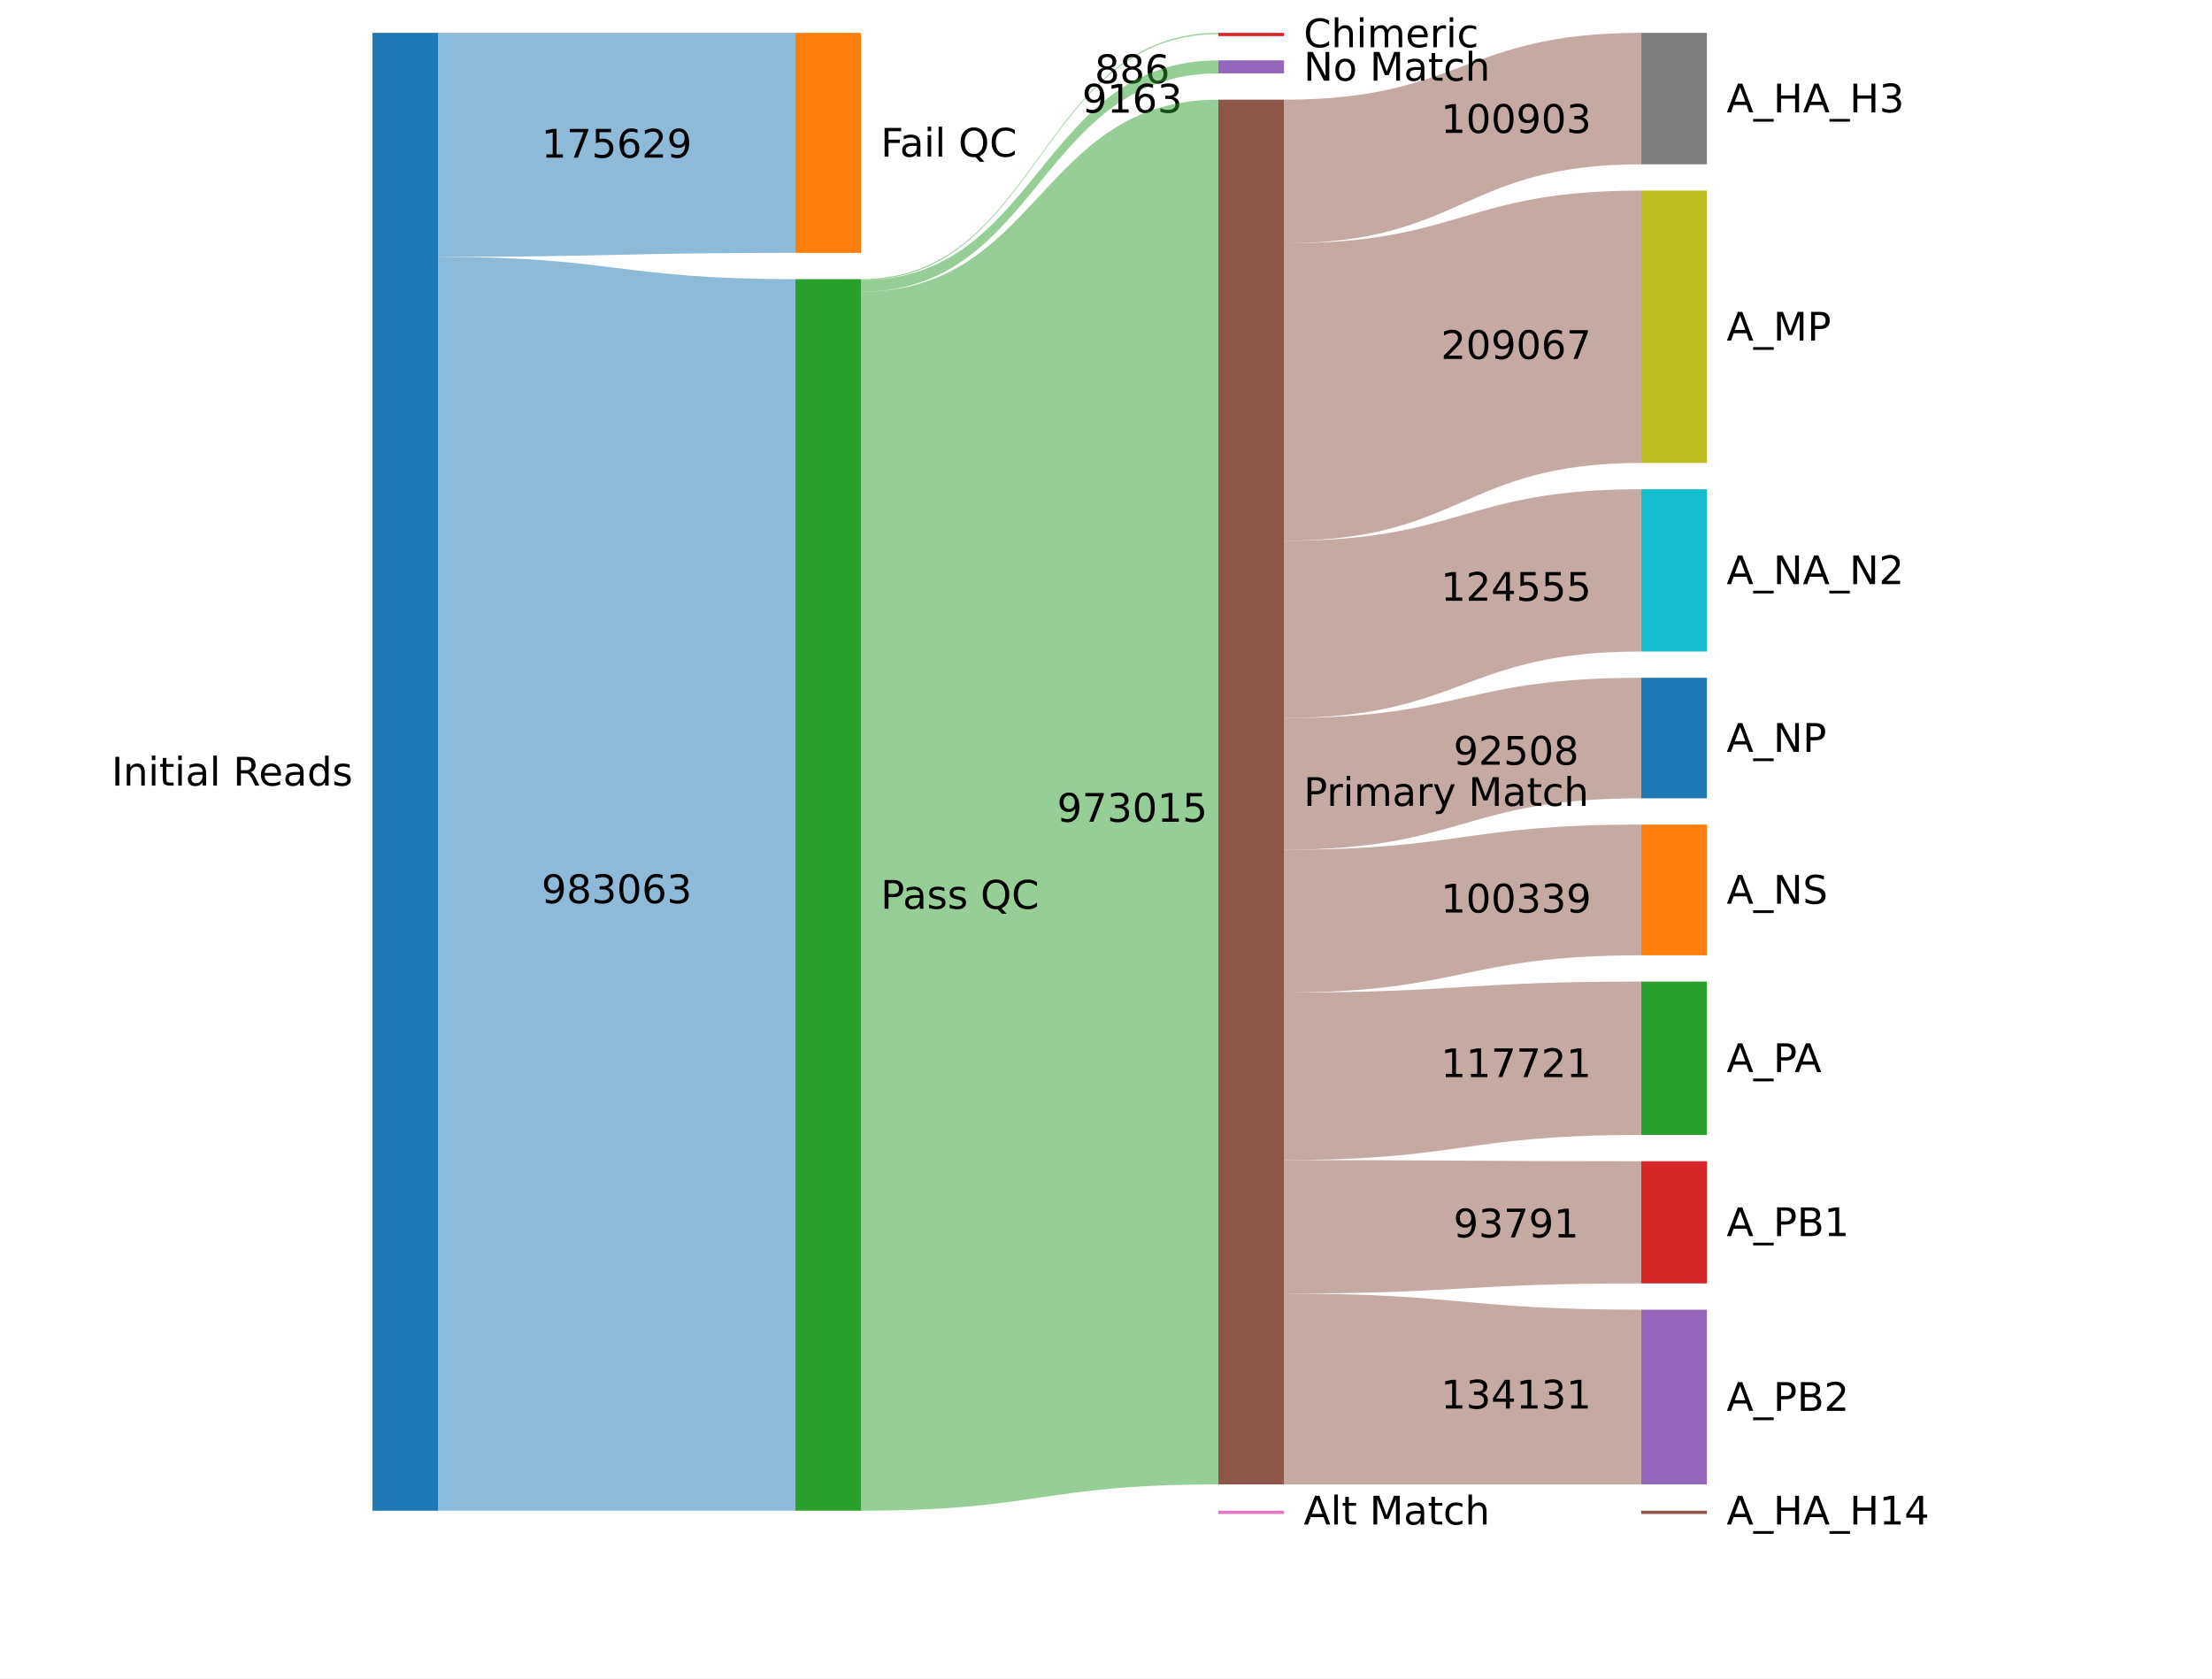
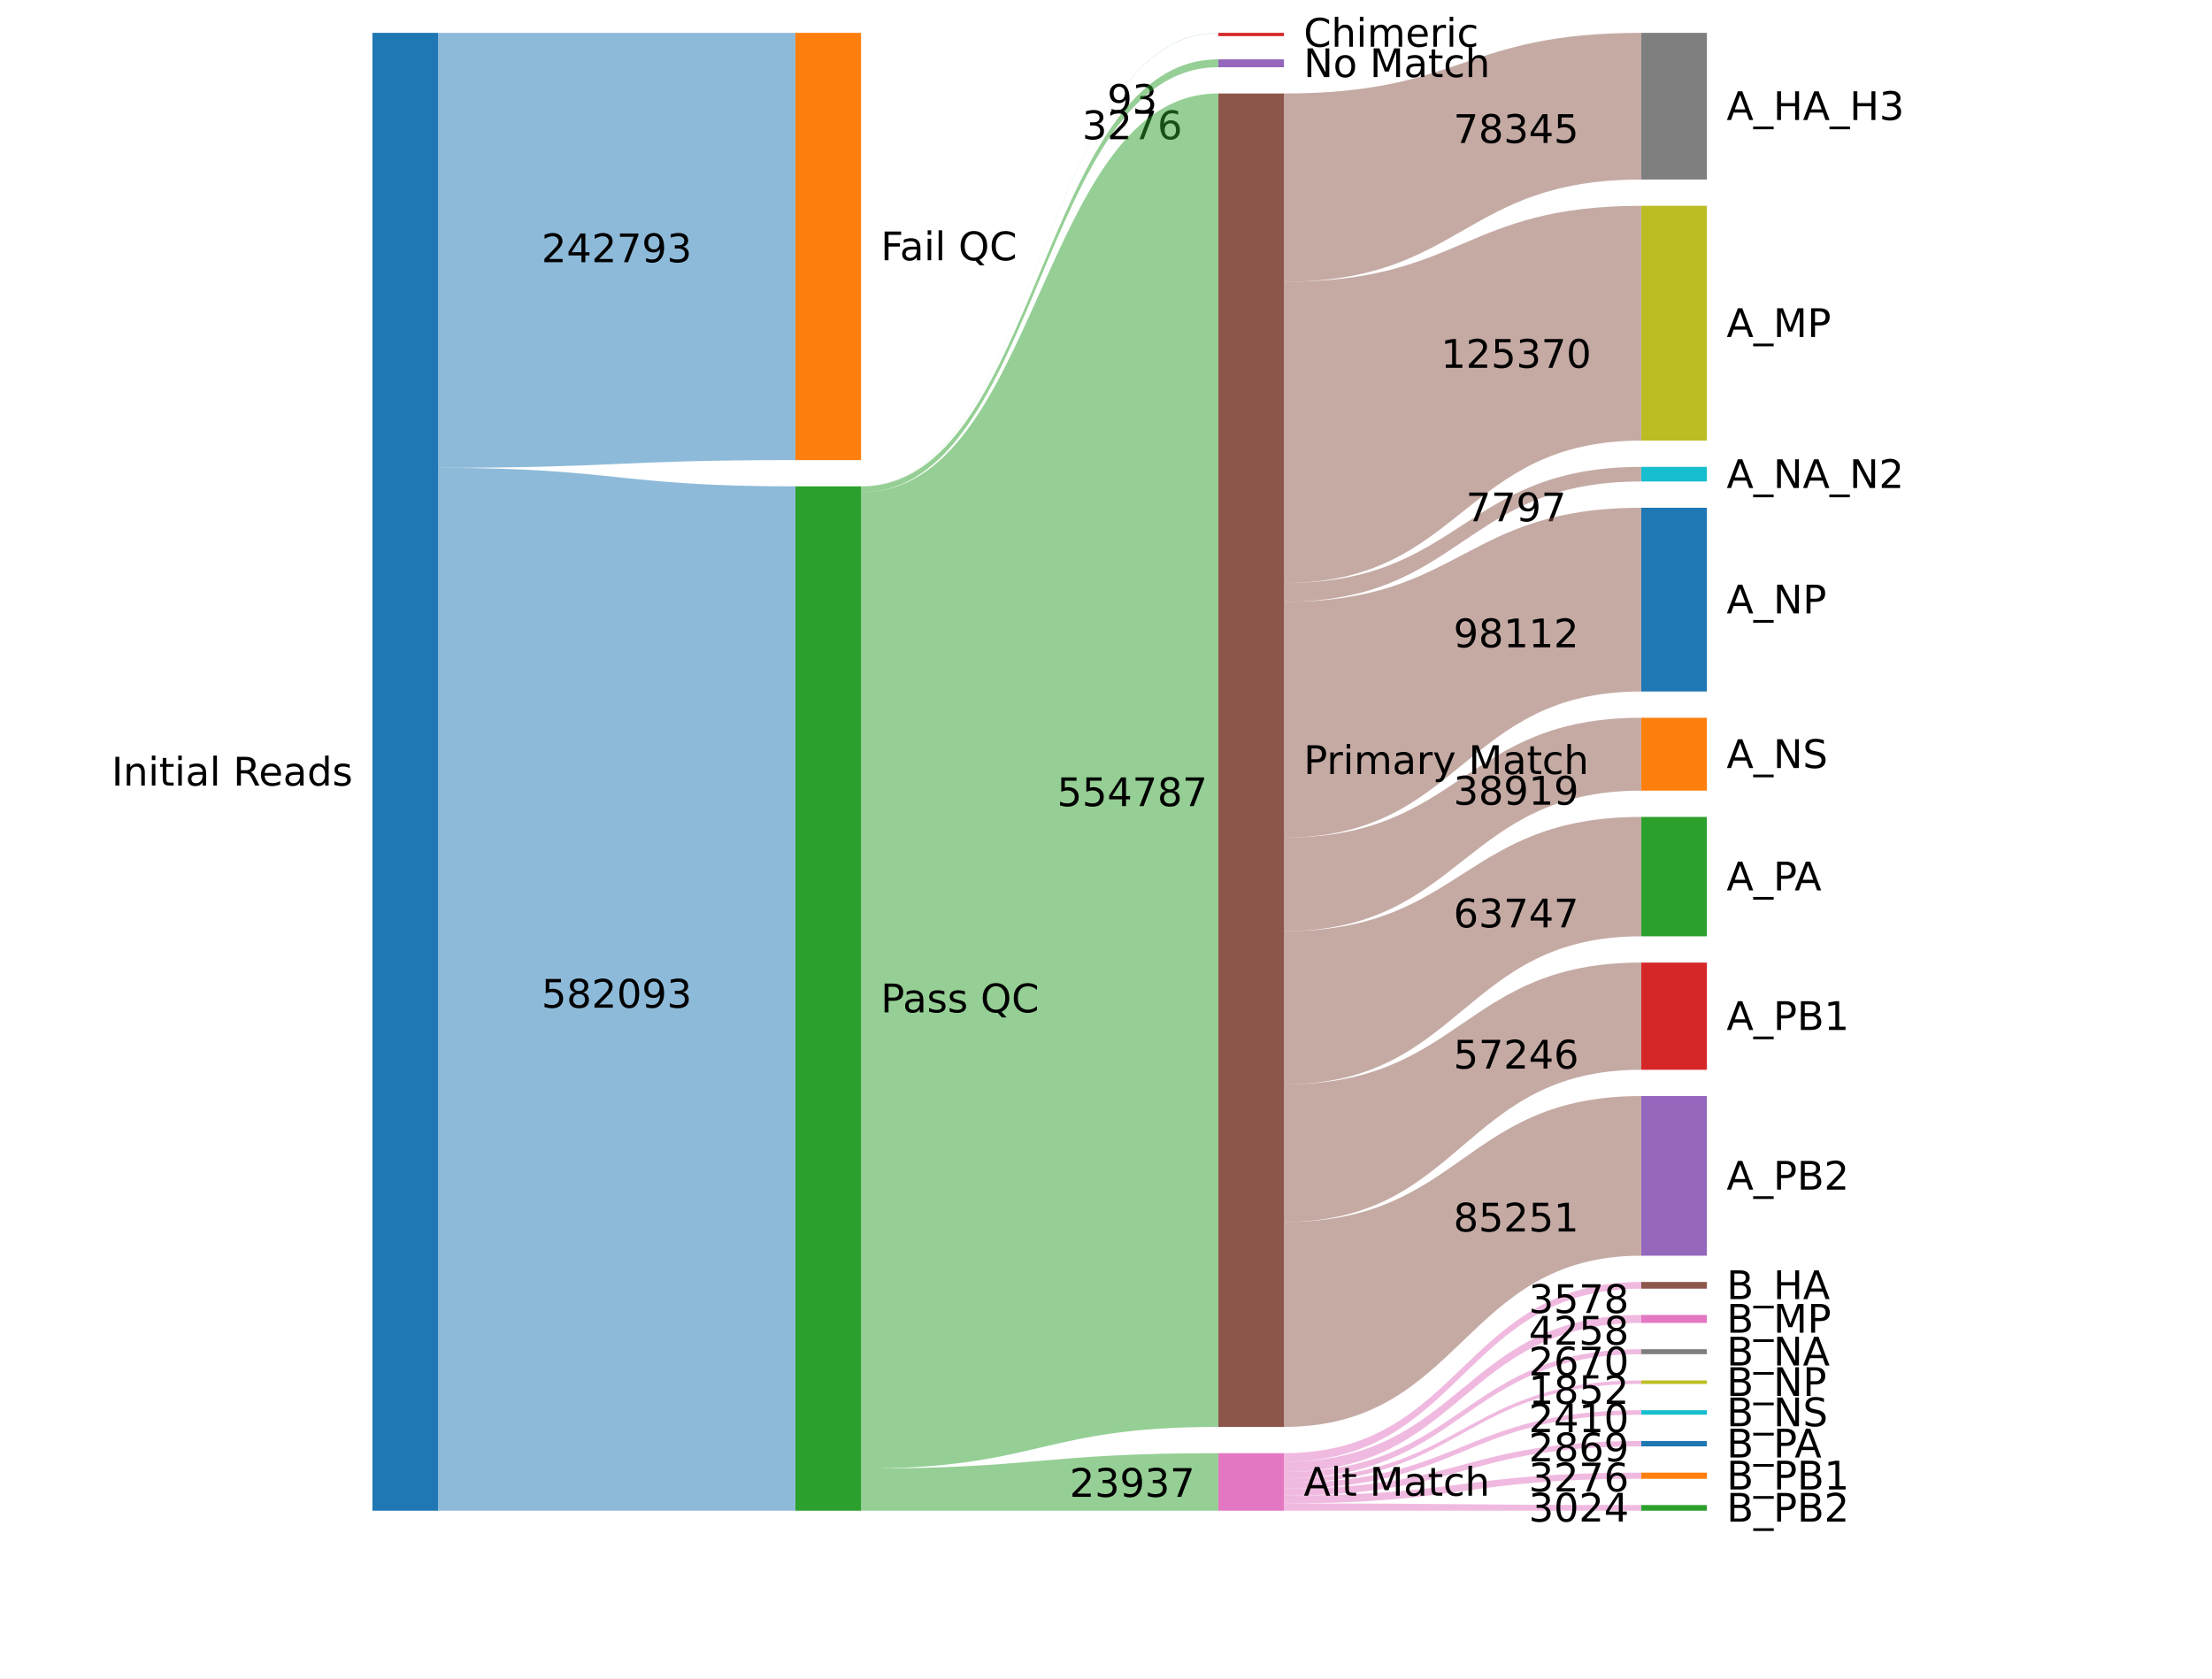
<svg xmlns="http://www.w3.org/2000/svg" width="673.4" height="511" font-family="DejaVu Sans, Liberation Sans, Arial, sans-serif" fill="black">
  <rect width="100%" height="100%" fill="white" />
  <rect x="113.38" y="10" width="20" height="450" fill="#1f77b4" />
-   <rect x="242.13" y="10" width="20" height="67" fill="#ff7f0e" />
-   <rect x="242.13" y="85" width="20" height="375" fill="#2ca02c" />
+   <rect x="242.13" y="10" width="20" height="130.1" fill="#ff7f0e" />
+   <rect x="242.13" y="148.1" width="20" height="311.9" fill="#2ca02c" />
  <rect x="370.88" y="10" width="20" height="1" fill="#d62728" />
-   <rect x="370.88" y="18.38" width="20" height="3.97" fill="#9467bd" />
-   <rect x="370.88" y="30.35" width="20" height="421.65" fill="#8c564b" />
-   <rect x="370.88" y="460" width="20" height="1" fill="#e377c2" />
-   <rect x="499.63" y="10" width="20" height="40.03" fill="#7f7f7f" />
-   <rect x="499.63" y="58.03" width="20" height="82.94" fill="#bcbd22" />
-   <rect x="499.63" y="148.97" width="20" height="49.41" fill="#17becf" />
-   <rect x="499.63" y="206.38" width="20" height="36.7" fill="#1f77b4" />
-   <rect x="499.63" y="251.08" width="20" height="39.8" fill="#ff7f0e" />
-   <rect x="499.63" y="298.88" width="20" height="46.7" fill="#2ca02c" />
-   <rect x="499.63" y="353.58" width="20" height="37.21" fill="#d62728" />
-   <rect x="499.63" y="398.79" width="20" height="53.21" fill="#9467bd" />
-   <rect x="499.63" y="460" width="20" height="1" fill="#8c564b" />
-   <path d="M 133.375 10 C 187.75 10 187.75 10 242.125 10 L 242.125 76.996 C 187.75 76.996 187.75 78.209 133.375 78.209 Z" stroke="none" stroke-width="0" fill="#1f77b4" fill-opacity="0.5" />
-   <text x="187.75" y="48" font-size="12" text-anchor="middle">175629</text>
-   <path d="M 133.375 78.209 C 187.75 78.209 187.75 84.996 242.125 84.996 L 242.125 460 C 187.75 460 187.75 460 133.375 460 Z" stroke="none" stroke-width="0" fill="#1f77b4" fill-opacity="0.5" />
-   <text x="187.75" y="275" font-size="12" text-anchor="middle">983063</text>
-   <path d="M 262.125 84.996 C 316.5 84.996 316.5 10 370.875 10 L 370.875 10.384 C 316.5 10.384 316.5 85.334 262.125 85.334 Z" stroke="none" stroke-width="0" fill="#2ca02c" fill-opacity="0.5" />
-   <text x="344.7" y="25.33" font-size="12" text-anchor="middle">886</text>
-   <path d="M 262.125 85.334 C 316.5 85.334 316.5 18.384 370.875 18.384 L 370.875 22.355 C 316.5 22.355 316.5 88.83 262.125 88.83 Z" stroke="none" stroke-width="0" fill="#2ca02c" fill-opacity="0.5" />
-   <text x="344.7" y="34.3" font-size="12" text-anchor="middle">9163</text>
-   <path d="M 262.125 88.83 C 316.5 88.83 316.5 30.355 370.875 30.355 L 370.875 452 C 316.5 452 316.5 460 262.125 460 Z" stroke="none" stroke-width="0" fill="#2ca02c" fill-opacity="0.5" />
-   <text x="344.7" y="250.23" font-size="12" text-anchor="middle">973015</text>
-   <path d="M 390.875 30.355 C 445.25 30.355 445.25 10 499.625 10 L 499.625 50.029 C 445.25 50.029 445.25 74.08 390.875 74.08 Z" stroke="none" stroke-width="0" fill="#8c564b" fill-opacity="0.5" />
-   <text x="461.56" y="40.47" font-size="12" text-anchor="middle">100903</text>
-   <path d="M 390.875 74.08 C 445.25 74.08 445.25 58.029 499.625 58.029 L 499.625 140.967 C 445.25 140.967 445.25 164.677 390.875 164.677 Z" stroke="none" stroke-width="0" fill="#8c564b" fill-opacity="0.5" />
-   <text x="461.56" y="109.3" font-size="12" text-anchor="middle">209067</text>
-   <path d="M 390.875 164.677 C 445.25 164.677 445.25 148.967 499.625 148.967 L 499.625 198.378 C 445.25 198.378 445.25 218.651 390.875 218.651 Z" stroke="none" stroke-width="0" fill="#8c564b" fill-opacity="0.5" />
-   <text x="461.56" y="182.94" font-size="12" text-anchor="middle">124555</text>
-   <path d="M 390.875 218.651 C 445.25 218.651 445.25 206.378 499.625 206.378 L 499.625 243.077 C 445.25 243.077 445.25 258.739 390.875 258.739 Z" stroke="none" stroke-width="0" fill="#8c564b" fill-opacity="0.5" />
-   <text x="461.56" y="232.86" font-size="12" text-anchor="middle">92508</text>
-   <path d="M 390.875 258.739 C 445.25 258.739 445.25 251.077 499.625 251.077 L 499.625 290.882 C 445.25 290.882 445.25 302.219 390.875 302.219 Z" stroke="none" stroke-width="0" fill="#8c564b" fill-opacity="0.5" />
-   <text x="461.56" y="277.86" font-size="12" text-anchor="middle">100339</text>
-   <path d="M 390.875 302.219 C 445.25 302.219 445.25 298.882 499.625 298.882 L 499.625 345.582 C 445.25 345.582 445.25 353.233 390.875 353.233 Z" stroke="none" stroke-width="0" fill="#8c564b" fill-opacity="0.5" />
-   <text x="461.56" y="327.98" font-size="12" text-anchor="middle">117721</text>
-   <path d="M 390.875 353.233 C 445.25 353.233 445.25 353.582 499.625 353.582 L 499.625 390.79 C 445.25 390.79 445.25 393.876 390.875 393.876 Z" stroke="none" stroke-width="0" fill="#8c564b" fill-opacity="0.5" />
-   <text x="461.56" y="376.77" font-size="12" text-anchor="middle">93791</text>
-   <path d="M 390.875 393.876 C 445.25 393.876 445.25 398.79 499.625 398.79 L 499.625 452 C 445.25 452 445.25 452 390.875 452 Z" stroke="none" stroke-width="0" fill="#8c564b" fill-opacity="0.5" />
-   <text x="461.56" y="428.9" font-size="12" text-anchor="middle">134131</text>
+   <rect x="370.88" y="18.07" width="20" height="2.4" fill="#9467bd" />
+   <rect x="370.88" y="28.47" width="20" height="406.02" fill="#8c564b" />
+   <rect x="370.88" y="442.48" width="20" height="17.52" fill="#e377c2" />
+   <rect x="499.63" y="10" width="20" height="44.67" fill="#7f7f7f" />
+   <rect x="499.63" y="62.67" width="20" height="71.49" fill="#bcbd22" />
+   <rect x="499.63" y="142.16" width="20" height="4.45" fill="#17becf" />
+   <rect x="499.63" y="154.61" width="20" height="55.95" fill="#1f77b4" />
+   <rect x="499.63" y="218.55" width="20" height="22.19" fill="#ff7f0e" />
+   <rect x="499.63" y="248.75" width="20" height="36.35" fill="#2ca02c" />
+   <rect x="499.63" y="293.1" width="20" height="32.64" fill="#d62728" />
+   <rect x="499.63" y="333.74" width="20" height="48.61" fill="#9467bd" />
+   <rect x="499.63" y="390.35" width="20" height="2.04" fill="#8c564b" />
+   <rect x="499.63" y="400.39" width="20" height="2.43" fill="#e377c2" />
+   <rect x="499.63" y="410.82" width="20" height="1.52" fill="#7f7f7f" />
+   <rect x="499.63" y="420.34" width="20" height="1.06" fill="#bcbd22" />
+   <rect x="499.63" y="429.4" width="20" height="1.37" fill="#17becf" />
+   <rect x="499.63" y="438.77" width="20" height="1.64" fill="#1f77b4" />
+   <rect x="499.63" y="448.41" width="20" height="1.87" fill="#ff7f0e" />
+   <rect x="499.63" y="458.28" width="20" height="1.72" fill="#2ca02c" />
+   <path d="M 133.375 10 C 187.75 10 187.75 10 242.125 10 L 242.125 140.096 C 187.75 140.096 187.75 142.451 133.375 142.451 Z" stroke="none" stroke-width="0" fill="#1f77b4" fill-opacity="0.5" />
+   <text x="187.75" y="79.84" font-size="12" text-anchor="middle">242793</text>
+   <path d="M 133.375 142.451 C 187.75 142.451 187.75 148.096 242.125 148.096 L 242.125 460 C 187.75 460 187.75 460 133.375 460 Z" stroke="none" stroke-width="0" fill="#1f77b4" fill-opacity="0.5" />
+   <text x="187.75" y="306.84" font-size="12" text-anchor="middle">582093</text>
+   <path d="M 262.125 148.096 C 316.5 148.096 316.5 10 370.875 10 L 370.875 10.068 C 316.5 10.068 316.5 148.146 262.125 148.146 Z" stroke="none" stroke-width="0" fill="#2ca02c" fill-opacity="0.5" />
+   <text x="344.7" y="34.38" font-size="12" text-anchor="middle">93</text>
+   <path d="M 262.125 148.146 C 316.5 148.146 316.5 18.068 370.875 18.068 L 370.875 20.466 C 316.5 20.466 316.5 149.901 262.125 149.901 Z" stroke="none" stroke-width="0" fill="#2ca02c" fill-opacity="0.5" />
+   <text x="344.7" y="42.4" font-size="12" text-anchor="middle">3276</text>
+   <path d="M 262.125 149.901 C 316.5 149.901 316.5 28.466 370.875 28.466 L 370.875 434.482 C 316.5 434.482 316.5 447.174 262.125 447.174 Z" stroke="none" stroke-width="0" fill="#2ca02c" fill-opacity="0.5" />
+   <text x="344.7" y="245.46" font-size="12" text-anchor="middle">554787</text>
+   <path d="M 262.125 447.174 C 316.5 447.174 316.5 442.482 370.875 442.482 L 370.875 460 C 316.5 460 316.5 460 262.125 460 Z" stroke="none" stroke-width="0" fill="#2ca02c" fill-opacity="0.5" />
+   <text x="344.7" y="455.78" font-size="12" text-anchor="middle">23937</text>
+   <path d="M 390.875 28.466 C 445.25 28.466 445.25 10 499.625 10 L 499.625 54.674 C 445.25 54.674 445.25 85.802 390.875 85.802 Z" stroke="none" stroke-width="0" fill="#8c564b" fill-opacity="0.5" />
+   <text x="461.56" y="43.52" font-size="12" text-anchor="middle">78345</text>
+   <path d="M 390.875 85.802 C 445.25 85.802 445.25 62.674 499.625 62.674 L 499.625 134.162 C 445.25 134.162 445.25 177.553 390.875 177.553 Z" stroke="none" stroke-width="0" fill="#8c564b" fill-opacity="0.5" />
+   <text x="461.56" y="111.99" font-size="12" text-anchor="middle">125370</text>
+   <path d="M 390.875 177.553 C 445.25 177.553 445.25 142.162 499.625 142.162 L 499.625 146.608 C 445.25 146.608 445.25 183.259 390.875 183.259 Z" stroke="none" stroke-width="0" fill="#8c564b" fill-opacity="0.5" />
+   <text x="461.56" y="158.73" font-size="12" text-anchor="middle">7797</text>
+   <path d="M 390.875 183.259 C 445.25 183.259 445.25 154.608 499.625 154.608 L 499.625 210.554 C 445.25 210.554 445.25 255.061 390.875 255.061 Z" stroke="none" stroke-width="0" fill="#8c564b" fill-opacity="0.5" />
+   <text x="461.56" y="197.09" font-size="12" text-anchor="middle">98112</text>
+   <path d="M 390.875 255.061 C 445.25 255.061 445.25 218.554 499.625 218.554 L 499.625 240.746 C 445.25 240.746 445.25 283.544 390.875 283.544 Z" stroke="none" stroke-width="0" fill="#8c564b" fill-opacity="0.5" />
+   <text x="461.56" y="245.02" font-size="12" text-anchor="middle">38919</text>
+   <path d="M 390.875 283.544 C 445.25 283.544 445.25 248.746 499.625 248.746 L 499.625 285.096 C 445.25 285.096 445.25 330.197 390.875 330.197 Z" stroke="none" stroke-width="0" fill="#8c564b" fill-opacity="0.5" />
+   <text x="461.56" y="282.38" font-size="12" text-anchor="middle">63747</text>
+   <path d="M 390.875 330.197 C 445.25 330.197 445.25 293.096 499.625 293.096 L 499.625 325.739 C 445.25 325.739 445.25 372.092 390.875 372.092 Z" stroke="none" stroke-width="0" fill="#8c564b" fill-opacity="0.5" />
+   <text x="461.56" y="325.37" font-size="12" text-anchor="middle">57246</text>
+   <path d="M 390.875 372.092 C 445.25 372.092 445.25 333.739 499.625 333.739 L 499.625 382.351 C 445.25 382.351 445.25 434.482 390.875 434.482 Z" stroke="none" stroke-width="0" fill="#8c564b" fill-opacity="0.5" />
+   <text x="461.56" y="374.99" font-size="12" text-anchor="middle">85251</text>
+   <path d="M 390.875 442.482 C 445.25 442.482 445.25 390.351 499.625 390.351 L 499.625 392.391 C 445.25 392.391 445.25 445.1 390.875 445.1 Z" stroke="none" stroke-width="0" fill="#e377c2" fill-opacity="0.5" />
+   <text x="480.65" y="399.8" font-size="12" text-anchor="middle">3578</text>
+   <path d="M 390.875 445.1 C 445.25 445.1 445.25 400.391 499.625 400.391 L 499.625 402.819 C 445.25 402.819 445.25 448.217 390.875 448.217 Z" stroke="none" stroke-width="0" fill="#e377c2" fill-opacity="0.5" />
+   <text x="480.65" y="409.44" font-size="12" text-anchor="middle">4258</text>
+   <path d="M 390.875 448.217 C 445.25 448.217 445.25 410.819 499.625 410.819 L 499.625 412.341 C 445.25 412.341 445.25 450.171 390.875 450.171 Z" stroke="none" stroke-width="0" fill="#e377c2" fill-opacity="0.5" />
+   <text x="480.65" y="418.82" font-size="12" text-anchor="middle">2670</text>
+   <path d="M 390.875 450.171 C 445.25 450.171 445.25 420.341 499.625 420.341 L 499.625 421.397 C 445.25 421.397 445.25 451.526 390.875 451.526 Z" stroke="none" stroke-width="0" fill="#e377c2" fill-opacity="0.5" />
+   <text x="480.65" y="427.49" font-size="12" text-anchor="middle">1852</text>
+   <path d="M 390.875 451.526 C 445.25 451.526 445.25 429.397 499.625 429.397 L 499.625 430.772 C 445.25 430.772 445.25 453.29 390.875 453.29 Z" stroke="none" stroke-width="0" fill="#e377c2" fill-opacity="0.5" />
+   <text x="480.65" y="436.09" font-size="12" text-anchor="middle">2410</text>
+   <path d="M 390.875 453.29 C 445.25 453.29 445.25 438.772 499.625 438.772 L 499.625 440.408 C 445.25 440.408 445.25 455.389 390.875 455.389 Z" stroke="none" stroke-width="0" fill="#e377c2" fill-opacity="0.5" />
+   <text x="480.65" y="444.98" font-size="12" text-anchor="middle">2869</text>
+   <path d="M 390.875 455.389 C 445.25 455.389 445.25 448.408 499.625 448.408 L 499.625 450.276 C 445.25 450.276 445.25 457.787 390.875 457.787 Z" stroke="none" stroke-width="0" fill="#e377c2" fill-opacity="0.5" />
+   <text x="480.65" y="454.13" font-size="12" text-anchor="middle">3276</text>
+   <path d="M 390.875 457.787 C 445.25 457.787 445.25 458.276 499.625 458.276 L 499.625 460 C 445.25 460 445.25 460 390.875 460 Z" stroke="none" stroke-width="0" fill="#e377c2" fill-opacity="0.5" />
+   <text x="480.65" y="463.32" font-size="12" text-anchor="middle">3024</text>
  <text x="107.38" y="239.2" font-size="12" text-anchor="end">Initial Reads</text>
-   <text x="268.13" y="47.7" font-size="12" text-anchor="start">Fail QC</text>
-   <text x="268.13" y="276.7" font-size="12" text-anchor="start">Pass QC</text>
-   <text x="396.88" y="14.39" font-size="12" text-anchor="start">Chimeric</text>
-   <text x="396.88" y="24.57" font-size="12" text-anchor="start">No Match</text>
-   <text x="396.88" y="245.38" font-size="12" text-anchor="start">Primary Match</text>
-   <text x="396.88" y="464.2" font-size="12" text-anchor="start">Alt Match</text>
-   <text x="525.63" y="34.21" font-size="12" text-anchor="start">A_HA_H3</text>
-   <text x="525.63" y="103.7" font-size="12" text-anchor="start">A_MP</text>
-   <text x="525.63" y="177.87" font-size="12" text-anchor="start">A_NA_N2</text>
-   <text x="525.63" y="228.93" font-size="12" text-anchor="start">A_NP</text>
-   <text x="525.63" y="275.18" font-size="12" text-anchor="start">A_NS</text>
-   <text x="525.63" y="326.43" font-size="12" text-anchor="start">A_PA</text>
-   <text x="525.63" y="376.39" font-size="12" text-anchor="start">A_PB1</text>
-   <text x="525.63" y="429.59" font-size="12" text-anchor="start">A_PB2</text>
-   <text x="525.63" y="464.2" font-size="12" text-anchor="start">A_HA_H14</text>
+   <text x="268.13" y="79.25" font-size="12" text-anchor="start">Fail QC</text>
+   <text x="268.13" y="308.25" font-size="12" text-anchor="start">Pass QC</text>
+   <text x="396.88" y="14.23" font-size="12" text-anchor="start">Chimeric</text>
+   <text x="396.88" y="23.47" font-size="12" text-anchor="start">No Match</text>
+   <text x="396.88" y="235.67" font-size="12" text-anchor="start">Primary Match</text>
+   <text x="396.88" y="455.44" font-size="12" text-anchor="start">Alt Match</text>
+   <text x="525.63" y="36.54" font-size="12" text-anchor="start">A_HA_H3</text>
+   <text x="525.63" y="102.62" font-size="12" text-anchor="start">A_MP</text>
+   <text x="525.63" y="148.59" font-size="12" text-anchor="start">A_NA_N2</text>
+   <text x="525.63" y="186.78" font-size="12" text-anchor="start">A_NP</text>
+   <text x="525.63" y="233.85" font-size="12" text-anchor="start">A_NS</text>
+   <text x="525.63" y="271.12" font-size="12" text-anchor="start">A_PA</text>
+   <text x="525.63" y="313.62" font-size="12" text-anchor="start">A_PB1</text>
+   <text x="525.63" y="362.24" font-size="12" text-anchor="start">A_PB2</text>
+   <text x="525.63" y="395.57" font-size="12" text-anchor="start">B_HA</text>
+   <text x="525.63" y="405.8" font-size="12" text-anchor="start">B_MP</text>
+   <text x="525.63" y="415.78" font-size="12" text-anchor="start">B_NA</text>
+   <text x="525.63" y="425.07" font-size="12" text-anchor="start">B_NP</text>
+   <text x="525.63" y="434.28" font-size="12" text-anchor="start">B_NS</text>
+   <text x="525.63" y="443.79" font-size="12" text-anchor="start">B_PA</text>
+   <text x="525.63" y="453.54" font-size="12" text-anchor="start">B_PB1</text>
+   <text x="525.63" y="463.34" font-size="12" text-anchor="start">B_PB2</text>
</svg>
